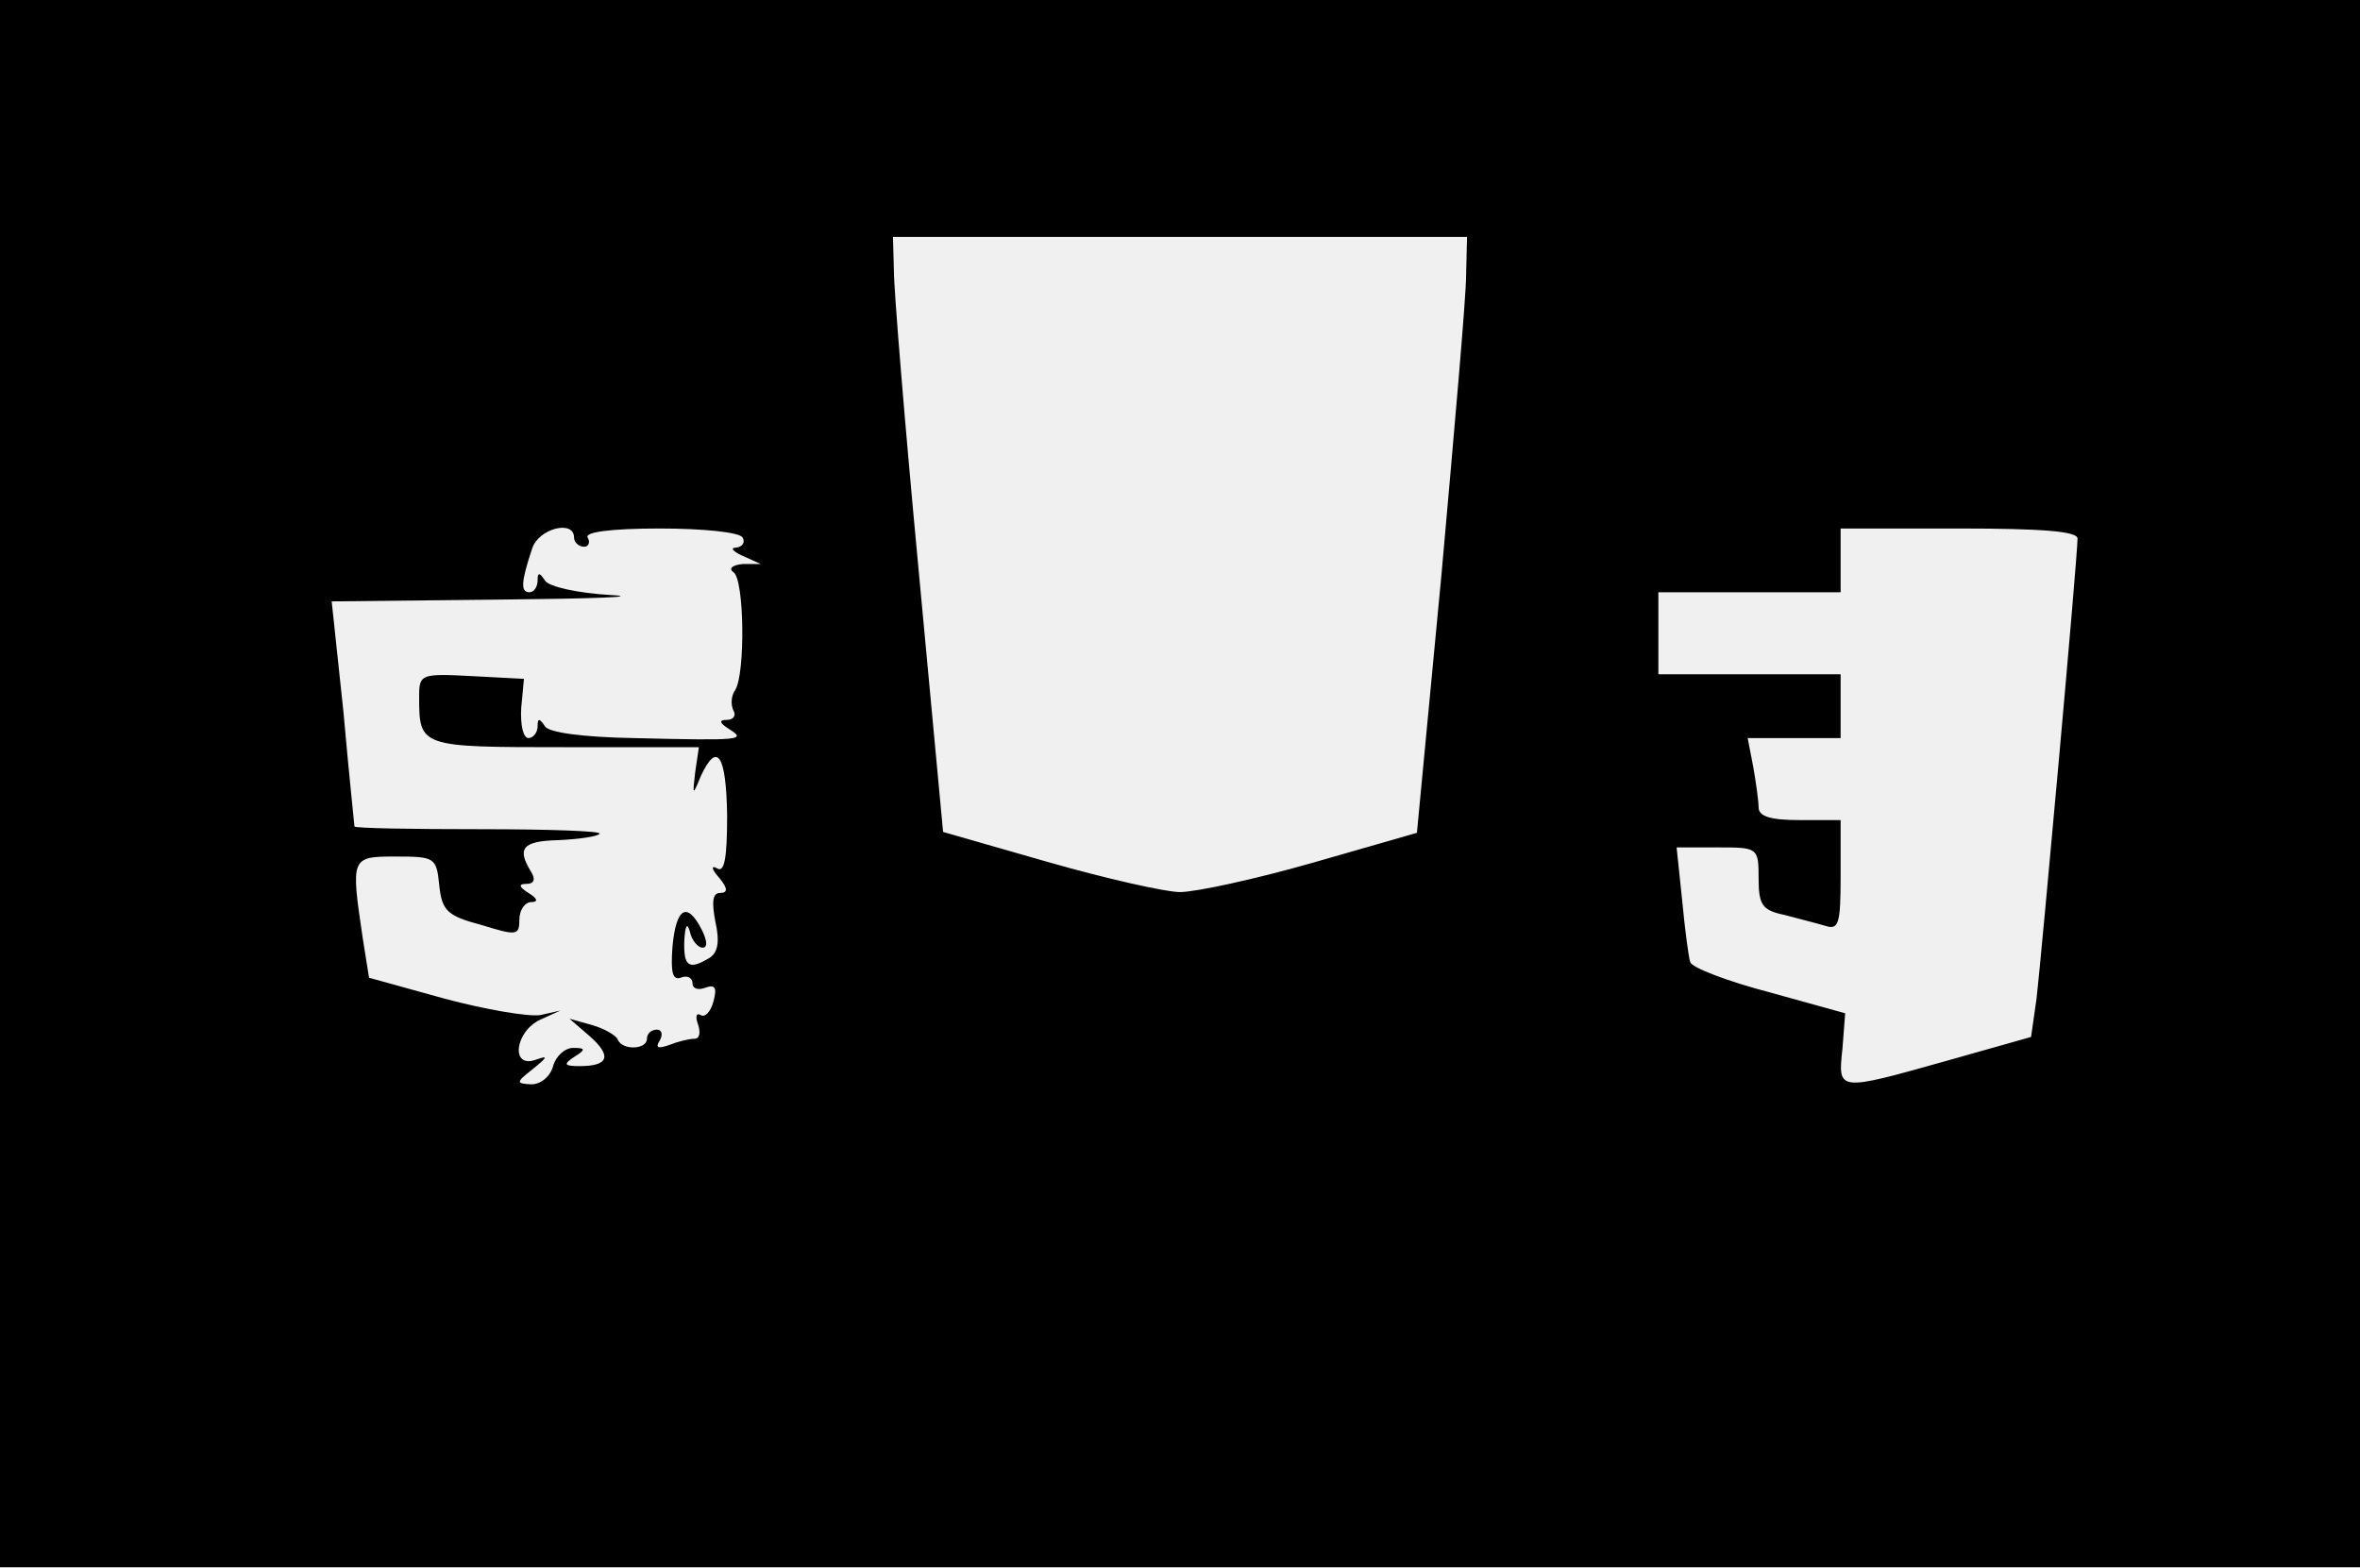
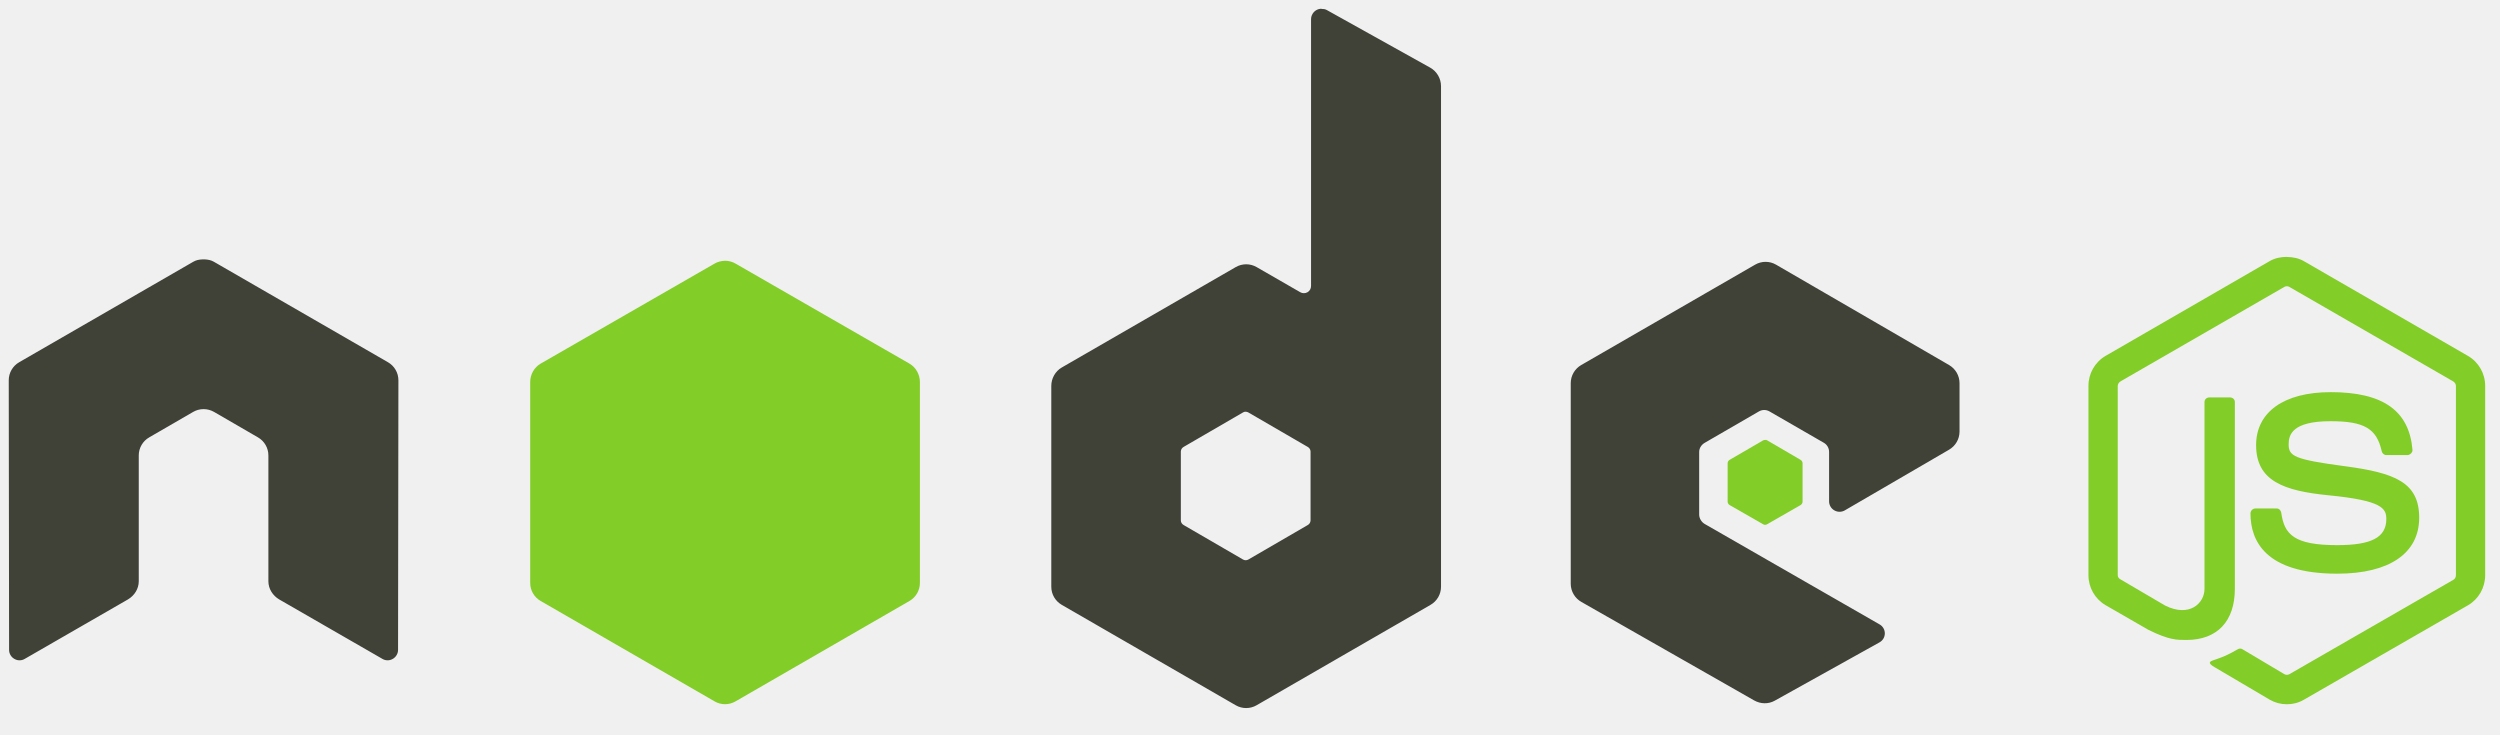
- <svg xmlns="http://www.w3.org/2000/svg" version="1.0" width="259pt" height="172pt" viewBox="0 0 259 172" preserveAspectRatio="xMidYMid meet">
-   <g transform="translate(0,172) scale(0.1,-0.1)" fill="#000000" stroke="none">
-     <path d="M0 860 l0 -860 1295 0 1295 0 0 860 0 860 -1295 0 -1295 0 0 -860z m1609 558 c0 -24 -13 -171 -27 -328 l-27 -284 -115 -33 c-63 -18 -128 -32 -145 -32 -16 0 -82 15 -145 33 l-115 33 -27 289 c-15 159 -27 306 -27 327 l-1 37 315 0 315 0 -1 -42z m-979 -288 c0 -5 5 -10 11 -10 5 0 7 5 4 10 -4 6 25 10 79 10 47 0 88 -4 91 -10 3 -5 0 -10 -7 -11 -7 0 -4 -4 7 -9 l20 -9 -20 0 c-11 -1 -16 -5 -10 -9 12 -8 13 -111 2 -129 -5 -7 -5 -17 -2 -23 3 -5 0 -10 -7 -10 -9 0 -9 -3 2 -10 19 -12 16 -13 -105 -10 -55 1 -93 6 -97 13 -6 9 -8 9 -8 0 0 -7 -5 -13 -10 -13 -6 0 -9 15 -8 33 l3 32 -57 3 c-56 3 -58 2 -58 -22 0 -56 0 -56 160 -56 l147 0 -4 -27 c-3 -26 -3 -27 6 -5 18 39 28 24 29 -43 0 -47 -3 -63 -11 -58 -7 4 -6 -1 2 -10 10 -12 10 -17 1 -17 -8 0 -9 -10 -5 -31 5 -22 3 -34 -6 -40 -23 -14 -29 -10 -28 19 1 16 3 20 6 10 2 -10 9 -18 14 -18 6 0 5 8 -1 20 -16 31 -28 24 -32 -19 -2 -28 0 -37 9 -34 7 3 13 0 13 -6 0 -6 6 -8 14 -5 11 4 13 0 9 -15 -3 -11 -9 -18 -14 -15 -5 3 -6 -2 -3 -10 3 -9 2 -16 -4 -16 -6 0 -18 -3 -28 -7 -12 -4 -15 -3 -10 5 4 7 2 12 -3 12 -6 0 -11 -4 -11 -10 0 -12 -27 -13 -32 -1 -1 4 -14 12 -28 16 l-25 7 22 -19 c25 -22 21 -33 -11 -33 -17 0 -18 2 -6 10 13 8 13 10 -1 10 -9 0 -19 -9 -22 -20 -3 -11 -13 -20 -24 -20 -17 1 -17 2 2 17 16 13 17 15 3 10 -28 -10 -23 31 5 44 l22 10 -22 -5 c-13 -2 -60 6 -105 18 l-83 23 -7 44 c-13 88 -13 89 36 89 43 0 45 -1 48 -31 3 -28 8 -34 46 -44 39 -12 42 -12 42 6 0 10 6 19 13 19 8 0 7 4 -3 10 -11 7 -11 10 -2 10 8 0 10 5 5 13 -16 26 -10 34 30 35 22 1 43 4 45 7 3 3 -56 5 -131 5 -75 0 -137 1 -138 3 0 1 -6 57 -12 125 l-13 122 186 2 c102 1 156 3 120 5 -35 2 -68 9 -72 16 -6 9 -8 9 -8 0 0 -7 -4 -13 -9 -13 -10 0 -9 12 3 48 7 22 46 32 46 12z m1650 -1 c0 -21 -40 -463 -45 -505 l-6 -42 -92 -26 c-121 -34 -120 -34 -115 13 l3 39 -83 23 c-46 12 -85 27 -87 33 -2 6 -6 37 -9 69 l-6 57 45 0 c44 0 45 0 45 -34 0 -29 4 -35 28 -40 15 -4 35 -9 45 -12 15 -5 17 2 17 55 l0 61 -45 0 c-32 0 -45 4 -45 14 0 7 -3 28 -6 45 l-6 31 51 0 51 0 0 35 0 35 -100 0 -100 0 0 45 0 45 100 0 100 0 0 35 0 35 130 0 c90 0 130 -3 130 -11z" />
-   </g>
+ <svg xmlns="http://www.w3.org/2000/svg" xmlns:xlink="http://www.w3.org/1999/xlink" viewBox="0 0 143 42" fill="#fff" fill-rule="evenodd" stroke="#000" stroke-linecap="round" stroke-linejoin="round">
+   <use xlink:href="#A" x=".5" y=".5" />
+   <symbol id="A" overflow="visible">
+     <g stroke="none" fill-rule="nonzero">
+       <path d="M130.304 14.194c-.345 0-.68.07-.977.24l-9.39 5.423a1.98 1.98 0 0 0-.977 1.715V32.4a1.98 1.98 0 0 0 .977 1.715l2.453 1.413c1.192.588 1.63.578 2.174.578 1.764 0 2.77-1.07 2.77-2.93V22.492c0-.15-.13-.26-.28-.26h-1.176c-.15 0-.28.11-.28.26V33.18c0 .825-.86 1.654-2.253.957l-2.55-1.495c-.1-.05-.16-.14-.16-.24V21.574c0-.103.07-.207.16-.26l9.372-5.404a.28.28 0 0 1 .28 0l9.372 5.404c.09.053.16.153.16.26v10.827c0 .103-.052.21-.14.26l-9.39 5.404a.29.29 0 0 1-.279 0l-2.413-1.436a.25.25 0 0 0-.24 0c-.666.377-.79.42-1.416.638-.154.053-.388.137.08.4l3.15 1.857a1.94 1.94 0 0 0 .977.259c.348 0 .677-.083.977-.26l9.39-5.404c.608-.354.977-1.012.977-1.715V21.577a1.98 1.98 0 0 0-.977-1.715l-9.39-5.423c-.294-.168-.632-.24-.977-.24zm2.512 7.737c-2.674 0-4.267 1.138-4.267 3.03 0 2.05 1.58 2.617 4.148 2.87 3.07.3 3.3.752 3.3 1.356 0 1.048-.836 1.495-2.81 1.495-2.482 0-3.028-.62-3.2-1.857-.022-.132-.124-.24-.26-.24h-1.22c-.153.003-.276.126-.28.28 0 1.58.86 3.45 4.965 3.45 2.972 0 4.686-1.164 4.686-3.2 0-2.023-1.385-2.57-4.267-2.95-2.9-.388-3.2-.574-3.2-1.256 0-.563.236-1.316 2.393-1.316 1.927 0 2.64.416 2.93 1.715.025.122.133.222.26.222h1.22c.075 0 .147-.046.2-.1s.087-.122.08-.2c-.188-2.238-1.68-3.3-4.686-3.3z" fill="#83cd29" />
+       <path d="M75.092 0a.61.61 0 0 0-.3.08.61.61 0 0 0-.3.52v15.254c0 .15-.07.284-.2.36s-.29.075-.42 0l-2.492-1.436c-.37-.214-.826-.214-1.196 0l-9.95 5.742c-.372.214-.6.627-.6 1.057V33.06c-.001.428.228.823.598 1.037l9.95 5.743a1.19 1.19 0 0 0 1.196 0l9.95-5.743c.37-.213.6-.61.598-1.037V4.427c0-.436-.238-.844-.618-1.057L75.386.07c-.093-.052-.196-.06-.3-.06zM11.086 14.337c-.2.008-.368.04-.538.14l-9.95 5.742A1.19 1.19 0 0 0 0 21.255l.02 15.414a.59.59 0 0 0 .299.518.58.58 0 0 0 .598 0l5.902-3.4c.374-.222.618-.61.618-1.036v-7.198a1.19 1.19 0 0 1 .599-1.036l2.512-1.455a1.18 1.18 0 0 1 .598-.16 1.2 1.2 0 0 1 .598.16l2.51 1.455a1.19 1.19 0 0 1 .598 1.036v7.198c0 .428.25.818.618 1.036l5.902 3.4a.58.58 0 0 0 .598 0 .6.6 0 0 0 .299-.518l.02-15.413a1.19 1.19 0 0 0-.598-1.037l-9.95-5.742c-.168-.1-.347-.132-.538-.14h-.12zm89.408.14a1.19 1.19 0 0 0-.598.16l-9.95 5.743a1.2 1.2 0 0 0-.6 1.036V32.9a1.2 1.2 0 0 0 .618 1.036l9.87 5.626c.364.208.81.224 1.176.02l5.982-3.33c.2-.105.318-.302.32-.518a.59.59 0 0 0-.299-.518l-10-5.743c-.187-.107-.32-.323-.32-.538v-3.59c0-.214.133-.41.32-.518l3.1-1.795a.6.6 0 0 1 .599 0l3.112 1.795a.6.6 0 0 1 .3.518v2.83c-.001.214.114.412.3.518a.6.6 0 0 0 .6 0l5.962-3.47a1.2 1.2 0 0 0 .599-1.036v-2.77a1.2 1.2 0 0 0-.598-1.037l-9.9-5.743c-.182-.105-.388-.16-.598-.16zm-29.75 8.574c.056 0 .11.013.16.04l3.4 1.974a.31.31 0 0 1 .16.259v3.948a.31.31 0 0 1-.16.26l-3.4 1.974c-.093.053-.206.053-.3 0l-3.4-1.974c-.093-.053-.16-.152-.16-.26v-3.95a.31.31 0 0 1 .16-.259l3.4-1.974c.047-.027.088-.04.14-.04z" fill="#404137" />
+       <path d="M40.975 14.416c-.2 0-.417.055-.6.16l-9.95 5.723c-.372.214-.598.628-.598 1.057V32.84a1.19 1.19 0 0 0 .598 1.036l9.95 5.743a1.19 1.19 0 0 0 1.196 0l9.95-5.743c.37-.213.6-.61.598-1.037V21.355c0-.43-.226-.842-.6-1.057l-9.95-5.723a1.2 1.2 0 0 0-.6-.16zm59.5 10.25c-.04 0-.084 0-.12.02L98.44 25.8c-.073.04-.118.116-.12.2v2.193c0 .083.048.158.12.2l1.914 1.097c.067.042.152.042.22 0l1.914-1.097c.07-.04.12-.117.12-.2V26c0-.083-.048-.158-.12-.2l-1.914-1.117c-.035-.02-.06-.02-.1-.02z" fill="#83cd29" />
+     </g>
+   </symbol>
</svg>
